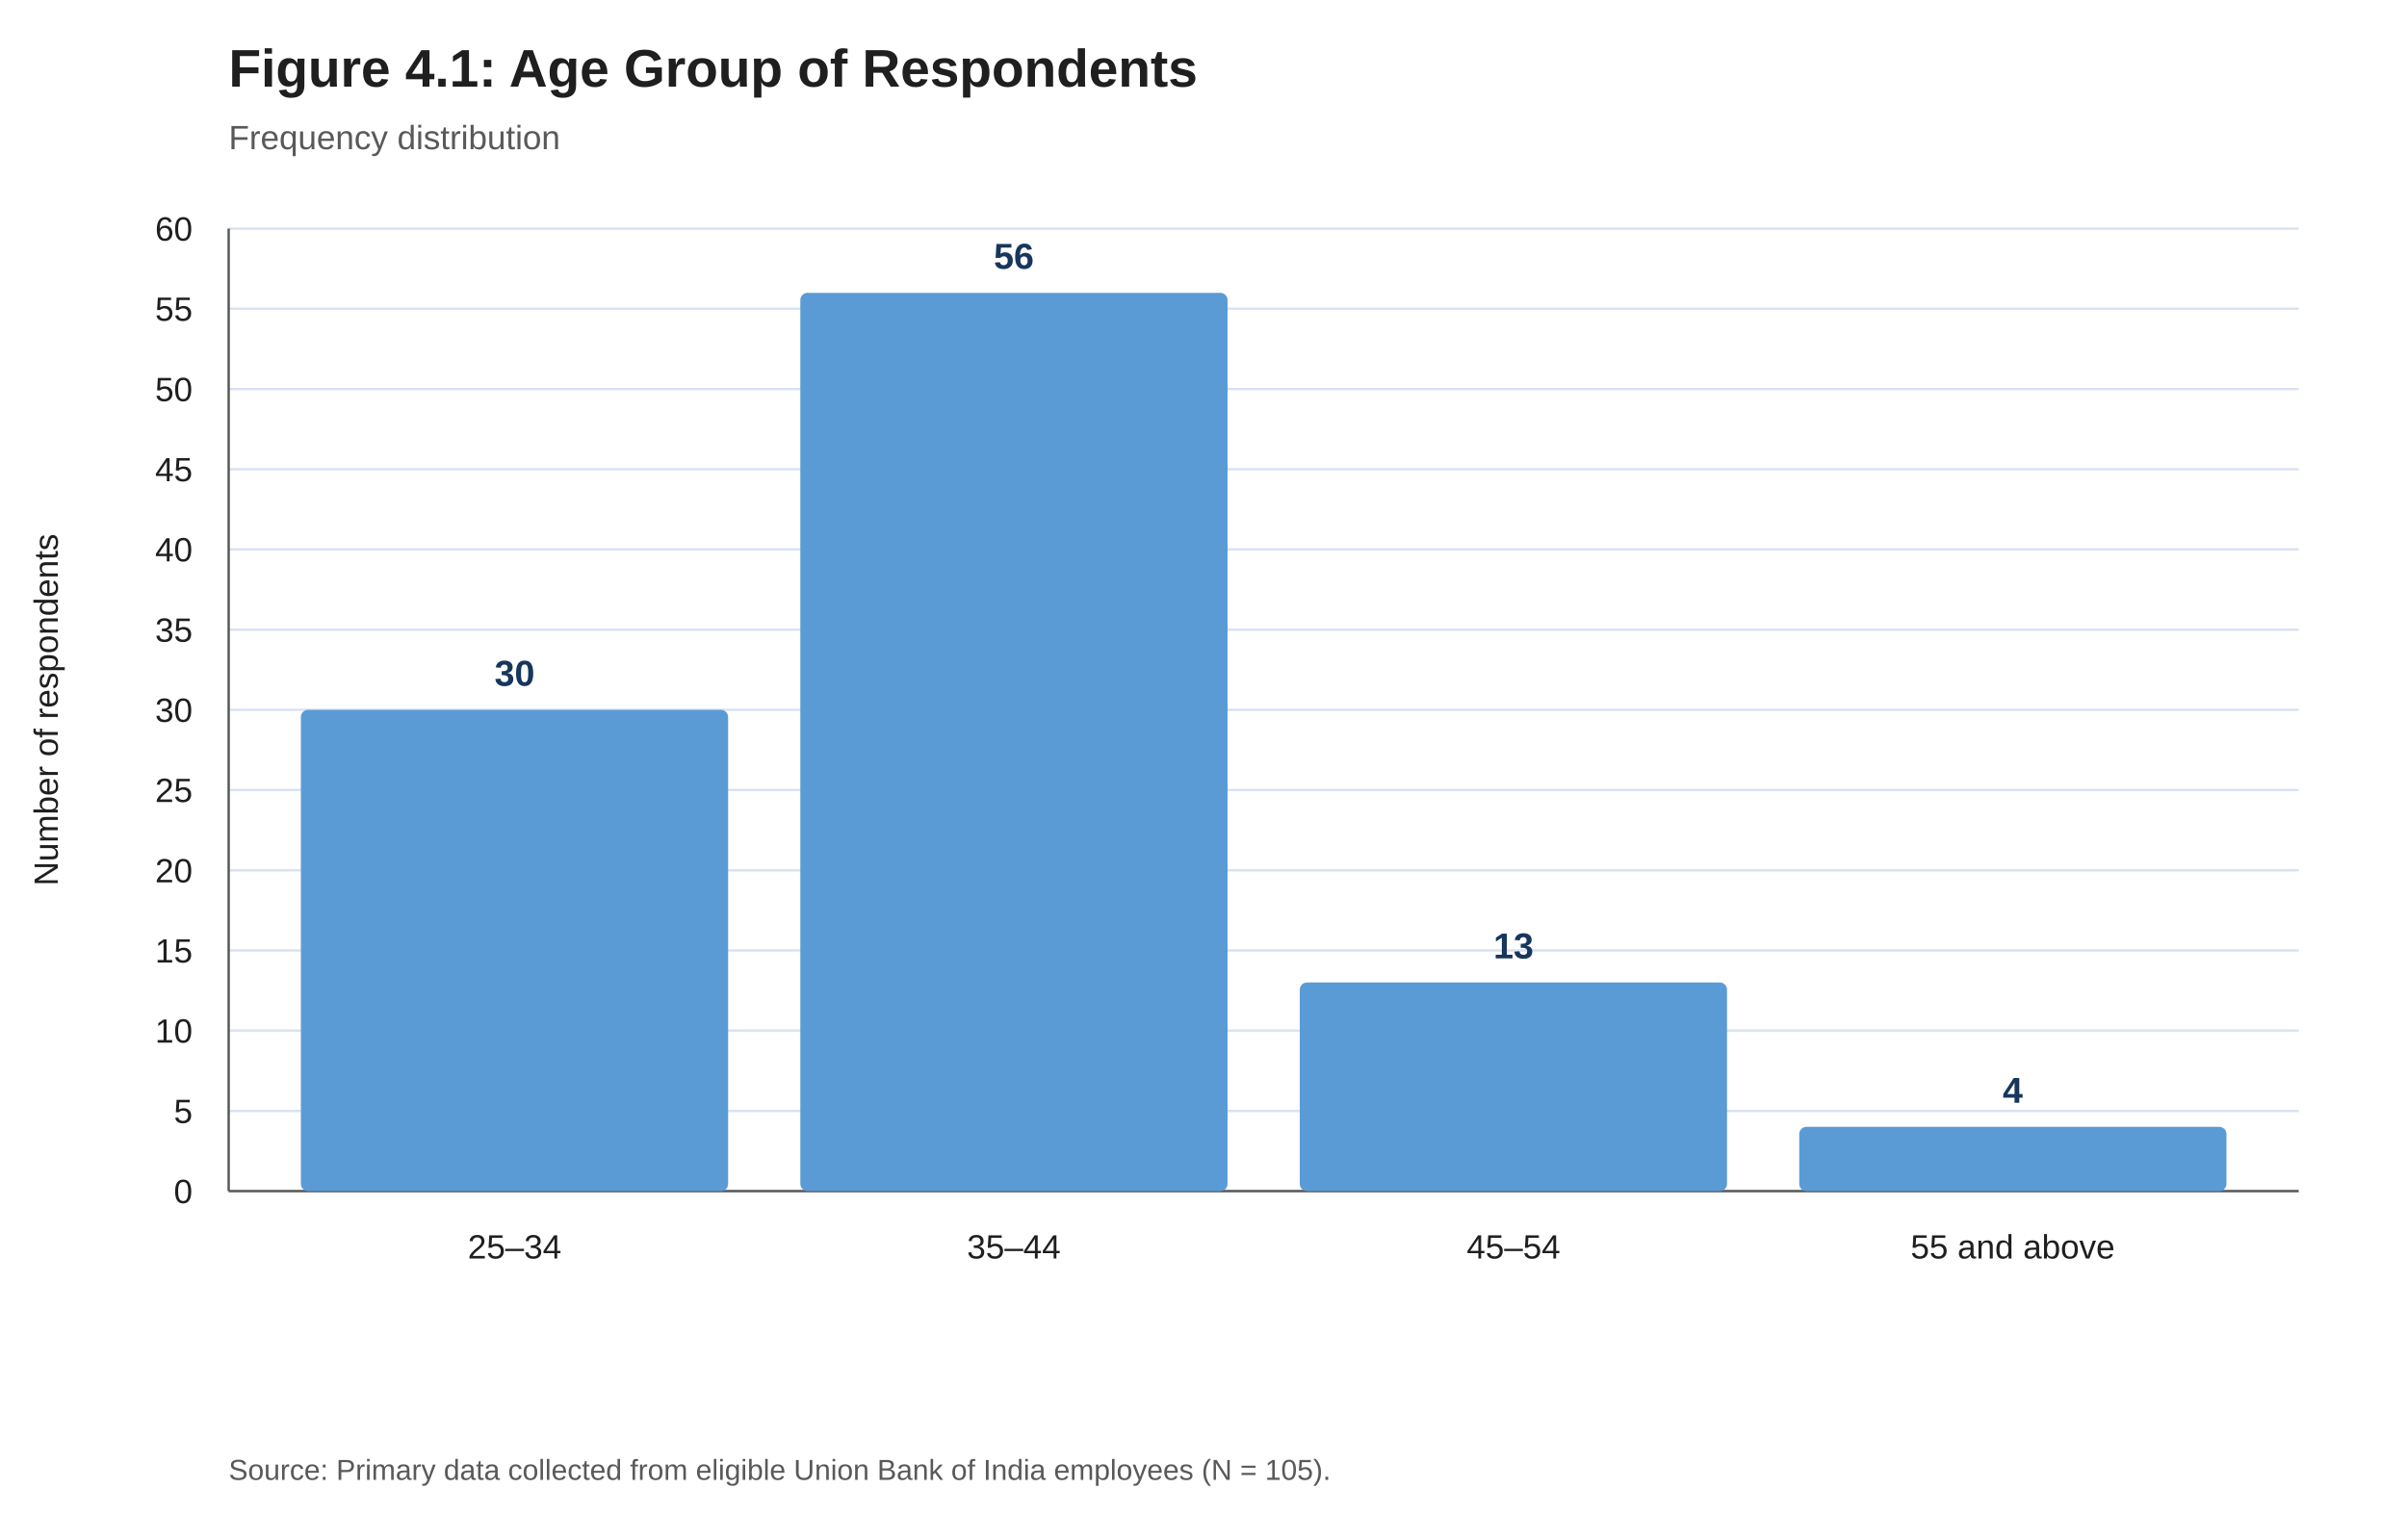
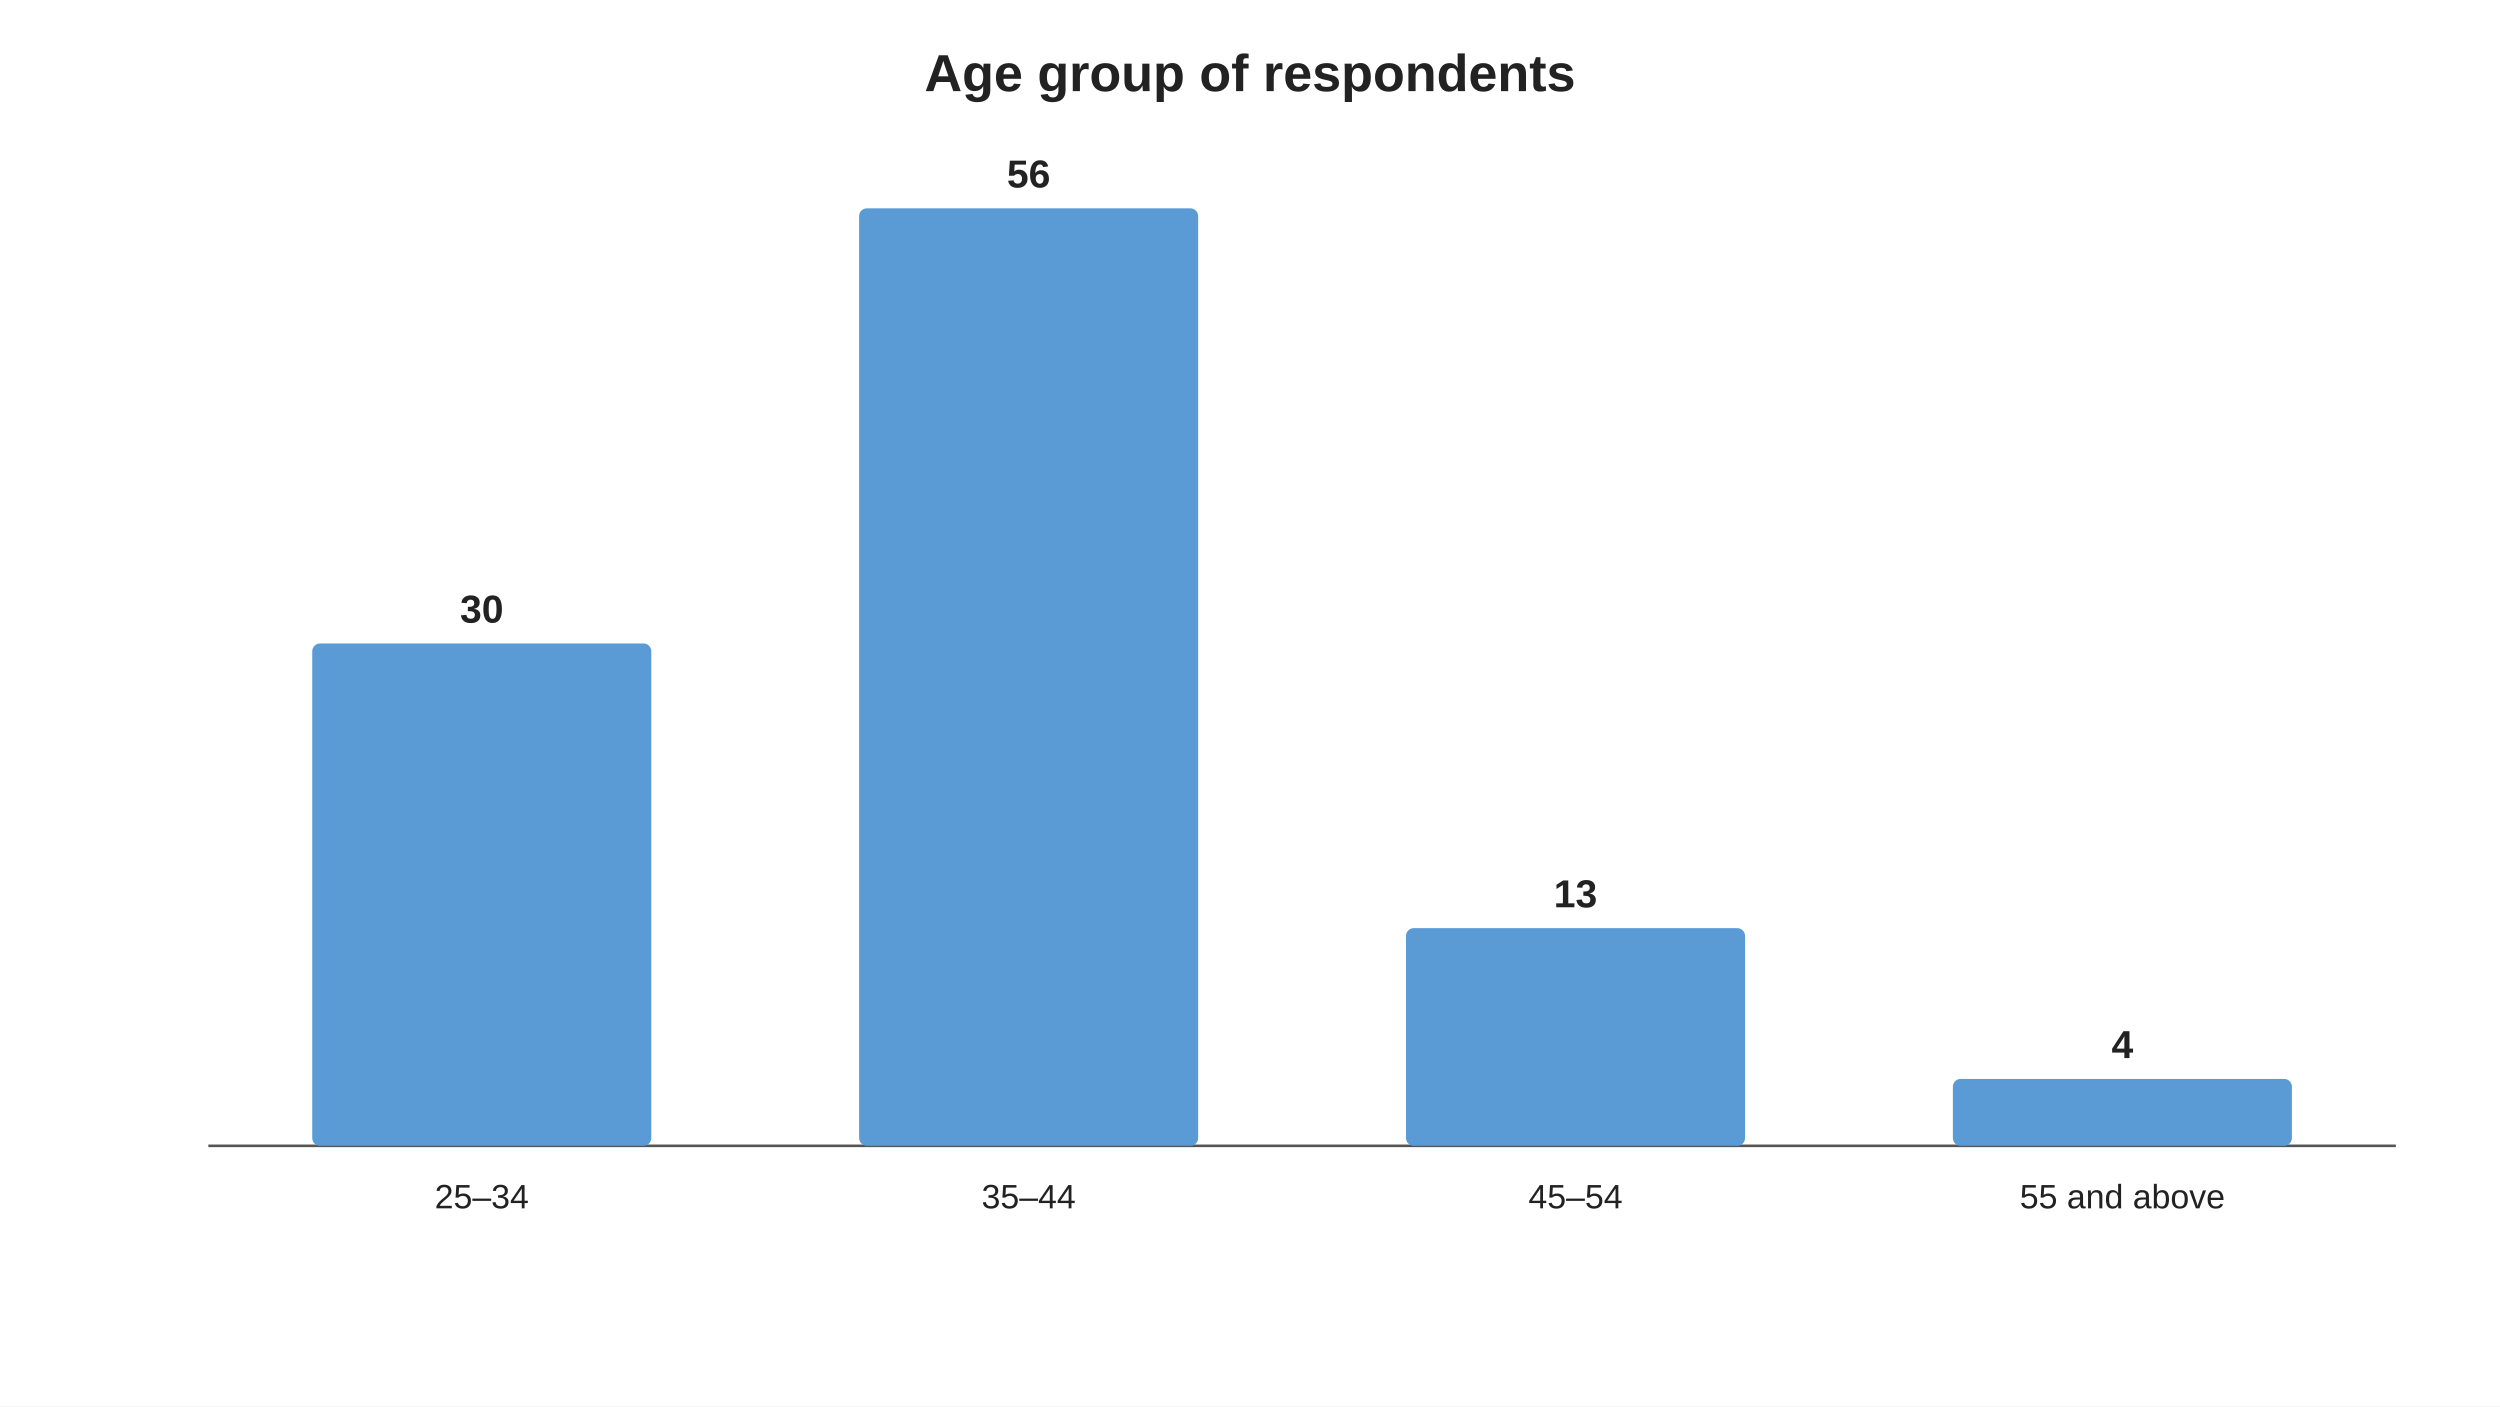
- <svg xmlns="http://www.w3.org/2000/svg" width="1000" height="640" viewBox="0 0 1000 640">
+ <svg xmlns="http://www.w3.org/2000/svg" width="960" height="540" viewBox="0 0 960 540">
+   <style>text{font-family:Arial,sans-serif;fill:#222}.t{font-size:20px;font-weight:bold}.a{font-size:13px}.v{font-size:15px;font-weight:bold}</style>
  <rect width="100%" height="100%" fill="white" />
-   <style>text{font-family:Arial,sans-serif;fill:#1f1f1f}.title{font-size:22px;font-weight:700}.sub{font-size:14px;fill:#595959}.axis{font-size:14px}.label{font-size:14px}.value{font-size:15px;font-weight:700;fill:#17365d}.source{font-size:12px;fill:#595959}</style>
-   <text class="title" x="95" y="36">Figure 4.1: Age Group of Respondents</text>
-   <text class="sub" x="95" y="62">Frequency distribution</text>
-   <line x1="95" y1="495.0" x2="955" y2="495.0" stroke="#d9e2f3" stroke-width="1" />
-   <text class="axis" x="80" y="500.0" text-anchor="end">0</text>
-   <line x1="95" y1="461.7" x2="955" y2="461.7" stroke="#d9e2f3" stroke-width="1" />
-   <text class="axis" x="80" y="466.7" text-anchor="end">5</text>
-   <line x1="95" y1="428.3" x2="955" y2="428.3" stroke="#d9e2f3" stroke-width="1" />
-   <text class="axis" x="80" y="433.3" text-anchor="end">10</text>
-   <line x1="95" y1="395.0" x2="955" y2="395.0" stroke="#d9e2f3" stroke-width="1" />
-   <text class="axis" x="80" y="400.0" text-anchor="end">15</text>
-   <line x1="95" y1="361.7" x2="955" y2="361.7" stroke="#d9e2f3" stroke-width="1" />
-   <text class="axis" x="80" y="366.7" text-anchor="end">20</text>
-   <line x1="95" y1="328.3" x2="955" y2="328.3" stroke="#d9e2f3" stroke-width="1" />
-   <text class="axis" x="80" y="333.3" text-anchor="end">25</text>
-   <line x1="95" y1="295.0" x2="955" y2="295.0" stroke="#d9e2f3" stroke-width="1" />
-   <text class="axis" x="80" y="300.0" text-anchor="end">30</text>
-   <line x1="95" y1="261.7" x2="955" y2="261.7" stroke="#d9e2f3" stroke-width="1" />
-   <text class="axis" x="80" y="266.7" text-anchor="end">35</text>
-   <line x1="95" y1="228.3" x2="955" y2="228.3" stroke="#d9e2f3" stroke-width="1" />
-   <text class="axis" x="80" y="233.3" text-anchor="end">40</text>
-   <line x1="95" y1="195.0" x2="955" y2="195.0" stroke="#d9e2f3" stroke-width="1" />
-   <text class="axis" x="80" y="200.0" text-anchor="end">45</text>
-   <line x1="95" y1="161.7" x2="955" y2="161.7" stroke="#d9e2f3" stroke-width="1" />
-   <text class="axis" x="80" y="166.7" text-anchor="end">50</text>
-   <line x1="95" y1="128.3" x2="955" y2="128.3" stroke="#d9e2f3" stroke-width="1" />
-   <text class="axis" x="80" y="133.3" text-anchor="end">55</text>
-   <line x1="95" y1="95.0" x2="955" y2="95.0" stroke="#d9e2f3" stroke-width="1" />
-   <text class="axis" x="80" y="100.0" text-anchor="end">60</text>
-   <line x1="95" y1="95" x2="95" y2="495" stroke="#595959" />
-   <line x1="95" y1="495" x2="955" y2="495" stroke="#595959" />
-   <text class="axis" x="24" y="295.0" transform="rotate(-90 24 295.0)" text-anchor="middle">Number of respondents</text>
-   <rect x="125.0" y="295.0" width="177.5" height="200.0" rx="3" fill="#5B9BD5" />
-   <text class="value" x="213.8" y="285.0" text-anchor="middle">30</text>
-   <text class="label" x="213.8" y="523" text-anchor="middle">25–34</text>
-   <rect x="332.5" y="121.7" width="177.5" height="373.3" rx="3" fill="#5B9BD5" />
-   <text class="value" x="421.2" y="111.7" text-anchor="middle">56</text>
-   <text class="label" x="421.2" y="523" text-anchor="middle">35–44</text>
-   <rect x="540.0" y="408.3" width="177.5" height="86.7" rx="3" fill="#5B9BD5" />
-   <text class="value" x="628.8" y="398.3" text-anchor="middle">13</text>
-   <text class="label" x="628.8" y="523" text-anchor="middle">45–54</text>
-   <rect x="747.5" y="468.3" width="177.5" height="26.7" rx="3" fill="#5B9BD5" />
-   <text class="value" x="836.2" y="458.3" text-anchor="middle">4</text>
-   <text class="label" x="836.2" y="523" text-anchor="middle">55 and above</text>
-   <text class="source" x="95" y="615">Source: Primary data collected from eligible Union Bank of India employees (N = 105).</text>
+   <text class="t" x="480.0" y="35" text-anchor="middle">Age group of respondents</text>
+   <line x1="80" y1="440" x2="920" y2="440" stroke="#555" />
+   <rect x="119.9" y="247.1" width="130.2" height="192.9" fill="#5B9BD5" rx="3" />
+   <text class="v" x="185.0" y="239.1" text-anchor="middle">30</text>
+   <text class="a" x="185.0" y="464" text-anchor="middle">25–34</text>
+   <rect x="329.9" y="80.0" width="130.2" height="360.0" fill="#5B9BD5" rx="3" />
+   <text class="v" x="395.0" y="72.0" text-anchor="middle">56</text>
+   <text class="a" x="395.0" y="464" text-anchor="middle">35–44</text>
+   <rect x="539.9" y="356.4" width="130.2" height="83.6" fill="#5B9BD5" rx="3" />
+   <text class="v" x="605.0" y="348.4" text-anchor="middle">13</text>
+   <text class="a" x="605.0" y="464" text-anchor="middle">45–54</text>
+   <rect x="749.9" y="414.3" width="130.2" height="25.7" fill="#5B9BD5" rx="3" />
+   <text class="v" x="815.0" y="406.3" text-anchor="middle">4</text>
+   <text class="a" x="815.0" y="464" text-anchor="middle">55 and above</text>
</svg>
